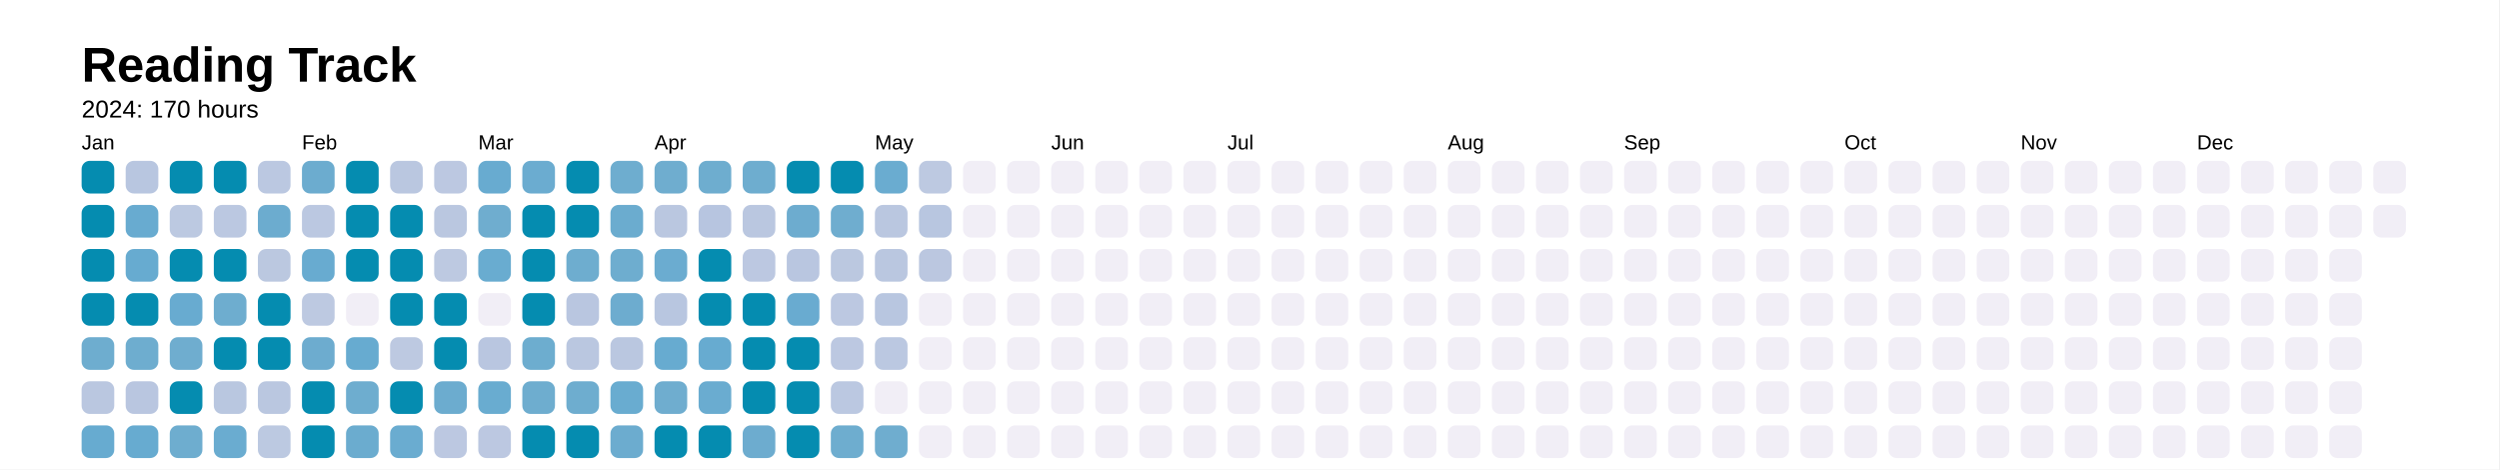
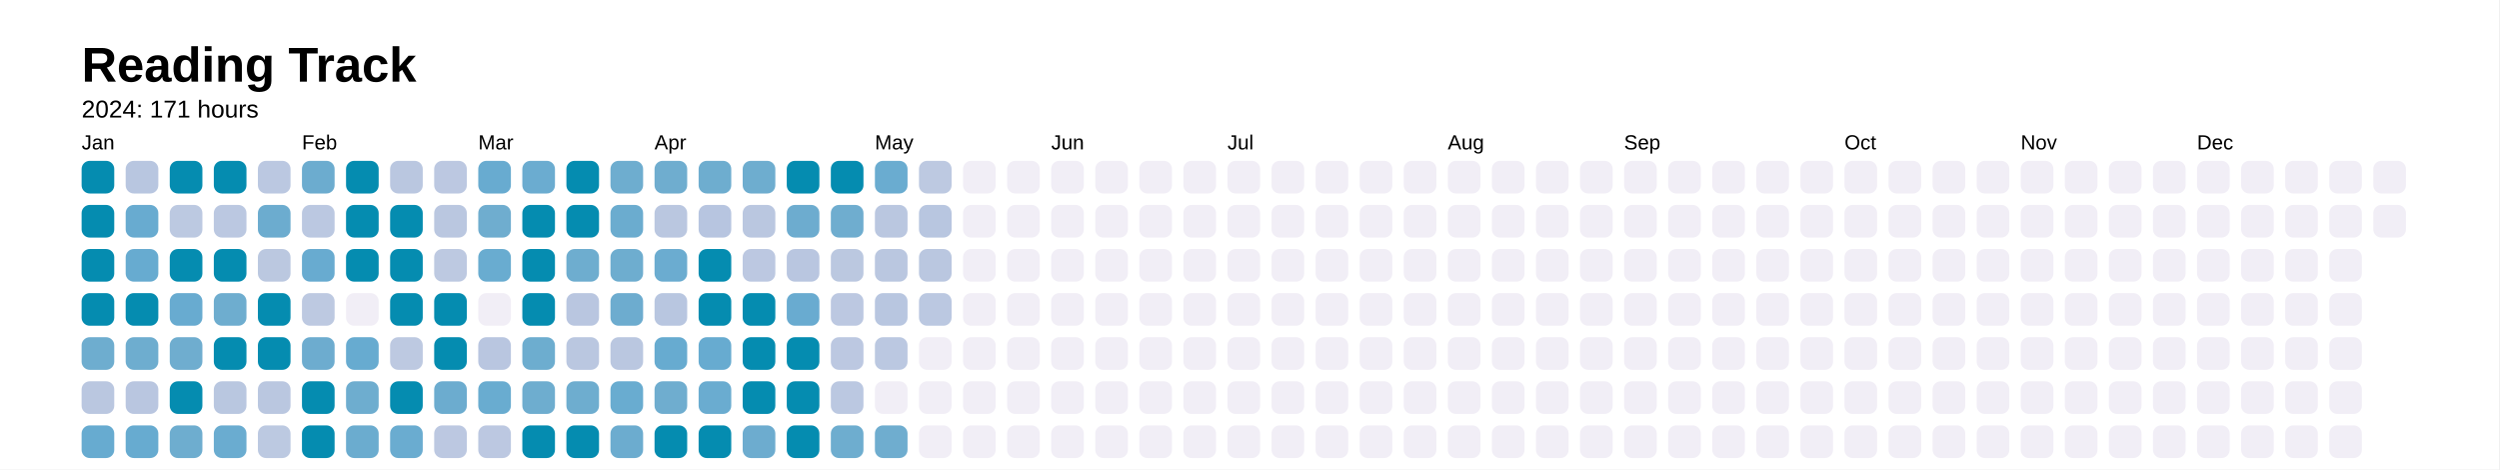
<svg xmlns="http://www.w3.org/2000/svg" baseProfile="full" height="57.5mm" version="1.1" viewBox="0,0,306.2,57.5" width="306.2mm">
  <defs />
  <rect fill="#FFFFFF" height="57.5" width="306.2" x="0" y="0" />
  <text fill="#000000" style="font-size:6px; font-family:Arial; font-weight:bold;" x="10" y="10">Reading Track</text>
-   <text fill="#000000" style="font-size:3px; font-family:Arial;" x="10" y="14.4">2024: 170 hours</text>
+   <text fill="#000000" style="font-size:3px; font-family:Arial;" x="10" y="14.4">2024: 171 hours</text>
  <text fill="#000000" style="font-size:2.5px; font-family:Arial" x="10" y="18.3">Jan</text>
  <rect fill="#058cb0" height="4" rx="1" ry="1" width="4" x="10" y="19.7" />
  <rect fill="#058cb0" height="4" rx="1" ry="1" width="4" x="10" y="25.1" />
  <rect fill="#058cb0" height="4" rx="1" ry="1" width="4" x="10" y="30.5" />
  <rect fill="#058cb0" height="4" rx="1" ry="1" width="4" x="10" y="35.9" />
  <rect fill="#6eadcf" height="4" rx="1" ry="1" width="4" x="10" y="41.3" />
  <rect fill="#bac7e0" height="4" rx="1" ry="1" width="4" x="10" y="46.7" />
  <rect fill="#67abd0" height="4" rx="1" ry="1" width="4" x="10" y="52.1" />
  <rect fill="#b8c6e0" height="4" rx="1" ry="1" width="4" x="15.4" y="19.7" />
  <rect fill="#68abd0" height="4" rx="1" ry="1" width="4" x="15.4" y="25.1" />
  <rect fill="#67abd0" height="4" rx="1" ry="1" width="4" x="15.4" y="30.5" />
  <rect fill="#058cb0" height="4" rx="1" ry="1" width="4" x="15.4" y="35.9" />
  <rect fill="#6eadcf" height="4" rx="1" ry="1" width="4" x="15.4" y="41.3" />
  <rect fill="#b9c6e0" height="4" rx="1" ry="1" width="4" x="15.4" y="46.7" />
  <rect fill="#67abd0" height="4" rx="1" ry="1" width="4" x="15.4" y="52.1" />
  <rect fill="#058cb0" height="4" rx="1" ry="1" width="4" x="20.8" y="19.7" />
  <rect fill="#bcc9e1" height="4" rx="1" ry="1" width="4" x="20.8" y="25.1" />
  <rect fill="#058cb0" height="4" rx="1" ry="1" width="4" x="20.8" y="30.5" />
  <rect fill="#68abd0" height="4" rx="1" ry="1" width="4" x="20.8" y="35.9" />
  <rect fill="#6fadcf" height="4" rx="1" ry="1" width="4" x="20.8" y="41.3" />
  <rect fill="#058cb0" height="4" rx="1" ry="1" width="4" x="20.8" y="46.7" />
  <rect fill="#6eadcf" height="4" rx="1" ry="1" width="4" x="20.8" y="52.1" />
  <rect fill="#058cb0" height="4" rx="1" ry="1" width="4" x="26.2" y="19.7" />
  <rect fill="#bbc8e1" height="4" rx="1" ry="1" width="4" x="26.2" y="25.1" />
  <rect fill="#058cb0" height="4" rx="1" ry="1" width="4" x="26.2" y="30.5" />
  <rect fill="#6eadcf" height="4" rx="1" ry="1" width="4" x="26.2" y="35.9" />
  <rect fill="#058cb0" height="4" rx="1" ry="1" width="4" x="26.2" y="41.3" />
  <rect fill="#b9c7e0" height="4" rx="1" ry="1" width="4" x="26.2" y="46.7" />
  <rect fill="#6aacd0" height="4" rx="1" ry="1" width="4" x="26.2" y="52.1" />
  <rect fill="#bbc8e1" height="4" rx="1" ry="1" width="4" x="31.6" y="19.7" />
  <rect fill="#6caccf" height="4" rx="1" ry="1" width="4" x="31.6" y="25.1" />
  <rect fill="#bbc8e0" height="4" rx="1" ry="1" width="4" x="31.6" y="30.5" />
  <rect fill="#058cb0" height="4" rx="1" ry="1" width="4" x="31.6" y="35.9" />
  <rect fill="#058cb0" height="4" rx="1" ry="1" width="4" x="31.6" y="41.3" />
  <rect fill="#bac7e0" height="4" rx="1" ry="1" width="4" x="31.6" y="46.7" />
  <rect fill="#bcc9e1" height="4" rx="1" ry="1" width="4" x="31.6" y="52.1" />
  <text fill="#000000" style="font-size:2.5px; font-family:Arial" x="37.0" y="18.3">Feb</text>
  <rect fill="#6caccf" height="4" rx="1" ry="1" width="4" x="37.0" y="19.7" />
  <rect fill="#bbc8e1" height="4" rx="1" ry="1" width="4" x="37.0" y="25.1" />
  <rect fill="#68abd0" height="4" rx="1" ry="1" width="4" x="37.0" y="30.5" />
  <rect fill="#bdc9e1" height="4" rx="1" ry="1" width="4" x="37.0" y="35.9" />
  <rect fill="#6daccf" height="4" rx="1" ry="1" width="4" x="37.0" y="41.3" />
  <rect fill="#058cb0" height="4" rx="1" ry="1" width="4" x="37.0" y="46.7" />
  <rect fill="#058cb0" height="4" rx="1" ry="1" width="4" x="37.0" y="52.1" />
  <rect fill="#058cb0" height="4" rx="1" ry="1" width="4" x="42.4" y="19.7" />
  <rect fill="#058cb0" height="4" rx="1" ry="1" width="4" x="42.4" y="25.1" />
  <rect fill="#058cb0" height="4" rx="1" ry="1" width="4" x="42.4" y="30.5" />
  <rect fill="#f1eef6" height="4" rx="1" ry="1" width="4" x="42.4" y="35.9" />
  <rect fill="#67abd0" height="4" rx="1" ry="1" width="4" x="42.4" y="41.3" />
  <rect fill="#6eadcf" height="4" rx="1" ry="1" width="4" x="42.4" y="46.7" />
  <rect fill="#6baccf" height="4" rx="1" ry="1" width="4" x="42.4" y="52.1" />
  <rect fill="#bac7e0" height="4" rx="1" ry="1" width="4" x="47.8" y="19.7" />
  <rect fill="#058cb0" height="4" rx="1" ry="1" width="4" x="47.8" y="25.1" />
  <rect fill="#058cb0" height="4" rx="1" ry="1" width="4" x="47.8" y="30.5" />
  <rect fill="#058cb0" height="4" rx="1" ry="1" width="4" x="47.8" y="35.9" />
  <rect fill="#bdc9e1" height="4" rx="1" ry="1" width="4" x="47.8" y="41.3" />
  <rect fill="#058cb0" height="4" rx="1" ry="1" width="4" x="47.8" y="46.7" />
  <rect fill="#6aacd0" height="4" rx="1" ry="1" width="4" x="47.8" y="52.1" />
  <rect fill="#bcc8e1" height="4" rx="1" ry="1" width="4" x="53.2" y="19.7" />
  <rect fill="#bac7e0" height="4" rx="1" ry="1" width="4" x="53.2" y="25.1" />
  <rect fill="#bdc9e1" height="4" rx="1" ry="1" width="4" x="53.2" y="30.5" />
  <rect fill="#058cb0" height="4" rx="1" ry="1" width="4" x="53.2" y="35.9" />
  <rect fill="#058cb0" height="4" rx="1" ry="1" width="4" x="53.2" y="41.3" />
  <rect fill="#6caccf" height="4" rx="1" ry="1" width="4" x="53.2" y="46.7" />
  <rect fill="#bcc8e1" height="4" rx="1" ry="1" width="4" x="53.2" y="52.1" />
  <text fill="#000000" style="font-size:2.5px; font-family:Arial" x="58.6" y="18.3">Mar</text>
  <rect fill="#68abd0" height="4" rx="1" ry="1" width="4" x="58.6" y="19.7" />
  <rect fill="#6fadcf" height="4" rx="1" ry="1" width="4" x="58.6" y="25.1" />
  <rect fill="#69acd0" height="4" rx="1" ry="1" width="4" x="58.6" y="30.5" />
  <rect fill="#f1eef6" height="4" rx="1" ry="1" width="4" x="58.6" y="35.9" />
  <rect fill="#b9c6e0" height="4" rx="1" ry="1" width="4" x="58.6" y="41.3" />
  <rect fill="#69acd0" height="4" rx="1" ry="1" width="4" x="58.6" y="46.7" />
  <rect fill="#bcc8e1" height="4" rx="1" ry="1" width="4" x="58.6" y="52.1" />
  <rect fill="#6bacd0" height="4" rx="1" ry="1" width="4" x="64" y="19.7" />
  <rect fill="#058cb0" height="4" rx="1" ry="1" width="4" x="64" y="25.1" />
  <rect fill="#058cb0" height="4" rx="1" ry="1" width="4" x="64" y="30.5" />
  <rect fill="#058cb0" height="4" rx="1" ry="1" width="4" x="64" y="35.9" />
  <rect fill="#6dadcf" height="4" rx="1" ry="1" width="4" x="64" y="41.3" />
  <rect fill="#6eadcf" height="4" rx="1" ry="1" width="4" x="64" y="46.7" />
  <rect fill="#058cb0" height="4" rx="1" ry="1" width="4" x="64" y="52.1" />
  <rect fill="#058cb0" height="4" rx="1" ry="1" width="4" x="69.4" y="19.7" />
  <rect fill="#058cb0" height="4" rx="1" ry="1" width="4" x="69.4" y="25.1" />
  <rect fill="#6eadcf" height="4" rx="1" ry="1" width="4" x="69.4" y="30.5" />
  <rect fill="#b9c6e0" height="4" rx="1" ry="1" width="4" x="69.4" y="35.9" />
  <rect fill="#bac7e0" height="4" rx="1" ry="1" width="4" x="69.4" y="41.3" />
  <rect fill="#6eadcf" height="4" rx="1" ry="1" width="4" x="69.4" y="46.7" />
  <rect fill="#058cb0" height="4" rx="1" ry="1" width="4" x="69.4" y="52.1" />
  <rect fill="#6eadcf" height="4" rx="1" ry="1" width="4" x="74.8" y="19.7" />
  <rect fill="#6baccf" height="4" rx="1" ry="1" width="4" x="74.8" y="25.1" />
  <rect fill="#6eadcf" height="4" rx="1" ry="1" width="4" x="74.8" y="30.5" />
  <rect fill="#6daccf" height="4" rx="1" ry="1" width="4" x="74.8" y="35.9" />
  <rect fill="#bac7e0" height="4" rx="1" ry="1" width="4" x="74.8" y="41.3" />
  <rect fill="#69acd0" height="4" rx="1" ry="1" width="4" x="74.8" y="46.7" />
  <rect fill="#6caccf" height="4" rx="1" ry="1" width="4" x="74.8" y="52.1" />
  <text fill="#000000" style="font-size:2.5px; font-family:Arial" x="80.2" y="18.3">Apr</text>
  <rect fill="#6fadcf" height="4" rx="1" ry="1" width="4" x="80.2" y="19.7" />
  <rect fill="#bac7e0" height="4" rx="1" ry="1" width="4" x="80.2" y="25.1" />
  <rect fill="#6bacd0" height="4" rx="1" ry="1" width="4" x="80.2" y="30.5" />
  <rect fill="#b8c6e0" height="4" rx="1" ry="1" width="4" x="80.2" y="35.9" />
  <rect fill="#67abd0" height="4" rx="1" ry="1" width="4" x="80.2" y="41.3" />
  <rect fill="#6fadcf" height="4" rx="1" ry="1" width="4" x="80.2" y="46.7" />
  <rect fill="#058cb0" height="4" rx="1" ry="1" width="4" x="80.2" y="52.1" />
  <rect fill="#6eadcf" height="4" rx="1" ry="1" width="4" x="85.6" y="19.7" />
  <rect fill="#b7c5e0" height="4" rx="1" ry="1" width="4" x="85.6" y="25.1" />
  <rect fill="#058cb0" height="4" rx="1" ry="1" width="4" x="85.6" y="30.5" />
  <rect fill="#058cb0" height="4" rx="1" ry="1" width="4" x="85.6" y="35.9" />
  <rect fill="#67abd0" height="4" rx="1" ry="1" width="4" x="85.6" y="41.3" />
  <rect fill="#6aacd0" height="4" rx="1" ry="1" width="4" x="85.6" y="46.7" />
  <rect fill="#058cb0" height="4" rx="1" ry="1" width="4" x="85.6" y="52.1" />
  <rect fill="#6eadcf" height="4" rx="1" ry="1" width="4" x="91" y="19.7" />
  <rect fill="#bac7e0" height="4" rx="1" ry="1" width="4" x="91" y="25.1" />
  <rect fill="#bcc8e1" height="4" rx="1" ry="1" width="4" x="91" y="30.5" />
  <rect fill="#058cb0" height="4" rx="1" ry="1" width="4" x="91" y="35.9" />
  <rect fill="#058cb0" height="4" rx="1" ry="1" width="4" x="91" y="41.3" />
  <rect fill="#058cb0" height="4" rx="1" ry="1" width="4" x="91" y="46.7" />
  <rect fill="#6daccf" height="4" rx="1" ry="1" width="4" x="91" y="52.1" />
  <rect fill="#058cb0" height="4" rx="1" ry="1" width="4" x="96.4" y="19.7" />
  <rect fill="#6daccf" height="4" rx="1" ry="1" width="4" x="96.4" y="25.1" />
  <rect fill="#b9c6e0" height="4" rx="1" ry="1" width="4" x="96.4" y="30.5" />
  <rect fill="#69abd0" height="4" rx="1" ry="1" width="4" x="96.4" y="35.9" />
  <rect fill="#058cb0" height="4" rx="1" ry="1" width="4" x="96.4" y="41.3" />
  <rect fill="#058cb0" height="4" rx="1" ry="1" width="4" x="96.4" y="46.7" />
  <rect fill="#058cb0" height="4" rx="1" ry="1" width="4" x="96.4" y="52.1" />
  <rect fill="#058cb0" height="4" rx="1" ry="1" width="4" x="101.8" y="19.7" />
  <rect fill="#6fadcf" height="4" rx="1" ry="1" width="4" x="101.8" y="25.1" />
  <rect fill="#bbc8e0" height="4" rx="1" ry="1" width="4" x="101.8" y="30.5" />
  <rect fill="#bcc8e1" height="4" rx="1" ry="1" width="4" x="101.8" y="35.9" />
  <rect fill="#bcc8e1" height="4" rx="1" ry="1" width="4" x="101.8" y="41.3" />
  <rect fill="#bbc8e1" height="4" rx="1" ry="1" width="4" x="101.8" y="46.7" />
  <rect fill="#6eadcf" height="4" rx="1" ry="1" width="4" x="101.8" y="52.1" />
  <text fill="#000000" style="font-size:2.5px; font-family:Arial" x="107.2" y="18.3">May</text>
  <rect fill="#6aacd0" height="4" rx="1" ry="1" width="4" x="107.2" y="19.7" />
  <rect fill="#bac7e0" height="4" rx="1" ry="1" width="4" x="107.2" y="25.1" />
  <rect fill="#bac7e0" height="4" rx="1" ry="1" width="4" x="107.2" y="30.5" />
  <rect fill="#b8c6e0" height="4" rx="1" ry="1" width="4" x="107.2" y="35.9" />
  <rect fill="#bbc8e1" height="4" rx="1" ry="1" width="4" x="107.2" y="41.3" />
  <rect fill="#f1eef6" height="4" rx="1" ry="1" width="4" x="107.2" y="46.7" />
  <rect fill="#6fadcf" height="4" rx="1" ry="1" width="4" x="107.2" y="52.1" />
  <rect fill="#bdc9e1" height="4" rx="1" ry="1" width="4" x="112.6" y="19.7" />
  <rect fill="#b8c6e0" height="4" rx="1" ry="1" width="4" x="112.6" y="25.1" />
-   <rect fill="#bbc7e0" height="4" rx="1" ry="1" width="4" x="112.6" y="30.5" />
-   <rect fill="#f1eef6" height="4" rx="1" ry="1" width="4" x="112.6" y="35.9" />
+   <rect fill="#bac7e0" height="4" rx="1" ry="1" width="4" x="112.6" y="30.5" />
+   <rect fill="#bbc8e1" height="4" rx="1" ry="1" width="4" x="112.6" y="35.9" />
  <rect fill="#f1eef6" height="4" rx="1" ry="1" width="4" x="112.6" y="41.3" />
  <rect fill="#f1eef6" height="4" rx="1" ry="1" width="4" x="112.6" y="46.7" />
  <rect fill="#f1eef6" height="4" rx="1" ry="1" width="4" x="112.6" y="52.1" />
  <rect fill="#f1eef6" height="4" rx="1" ry="1" width="4" x="118" y="19.7" />
  <rect fill="#f1eef6" height="4" rx="1" ry="1" width="4" x="118" y="25.1" />
  <rect fill="#f1eef6" height="4" rx="1" ry="1" width="4" x="118" y="30.5" />
  <rect fill="#f1eef6" height="4" rx="1" ry="1" width="4" x="118" y="35.9" />
  <rect fill="#f1eef6" height="4" rx="1" ry="1" width="4" x="118" y="41.3" />
  <rect fill="#f1eef6" height="4" rx="1" ry="1" width="4" x="118" y="46.7" />
  <rect fill="#f1eef6" height="4" rx="1" ry="1" width="4" x="118" y="52.1" />
  <rect fill="#f1eef6" height="4" rx="1" ry="1" width="4" x="123.4" y="19.7" />
  <rect fill="#f1eef6" height="4" rx="1" ry="1" width="4" x="123.4" y="25.1" />
  <rect fill="#f1eef6" height="4" rx="1" ry="1" width="4" x="123.4" y="30.5" />
  <rect fill="#f1eef6" height="4" rx="1" ry="1" width="4" x="123.4" y="35.9" />
  <rect fill="#f1eef6" height="4" rx="1" ry="1" width="4" x="123.4" y="41.3" />
  <rect fill="#f1eef6" height="4" rx="1" ry="1" width="4" x="123.4" y="46.7" />
  <rect fill="#f1eef6" height="4" rx="1" ry="1" width="4" x="123.4" y="52.1" />
  <text fill="#000000" style="font-size:2.5px; font-family:Arial" x="128.8" y="18.3">Jun</text>
  <rect fill="#f1eef6" height="4" rx="1" ry="1" width="4" x="128.8" y="19.7" />
  <rect fill="#f1eef6" height="4" rx="1" ry="1" width="4" x="128.8" y="25.1" />
  <rect fill="#f1eef6" height="4" rx="1" ry="1" width="4" x="128.8" y="30.5" />
  <rect fill="#f1eef6" height="4" rx="1" ry="1" width="4" x="128.8" y="35.9" />
  <rect fill="#f1eef6" height="4" rx="1" ry="1" width="4" x="128.8" y="41.3" />
  <rect fill="#f1eef6" height="4" rx="1" ry="1" width="4" x="128.8" y="46.7" />
  <rect fill="#f1eef6" height="4" rx="1" ry="1" width="4" x="128.8" y="52.1" />
  <rect fill="#f1eef6" height="4" rx="1" ry="1" width="4" x="134.2" y="19.7" />
  <rect fill="#f1eef6" height="4" rx="1" ry="1" width="4" x="134.2" y="25.1" />
  <rect fill="#f1eef6" height="4" rx="1" ry="1" width="4" x="134.2" y="30.5" />
  <rect fill="#f1eef6" height="4" rx="1" ry="1" width="4" x="134.2" y="35.9" />
  <rect fill="#f1eef6" height="4" rx="1" ry="1" width="4" x="134.2" y="41.3" />
  <rect fill="#f1eef6" height="4" rx="1" ry="1" width="4" x="134.2" y="46.7" />
  <rect fill="#f1eef6" height="4" rx="1" ry="1" width="4" x="134.2" y="52.1" />
  <rect fill="#f1eef6" height="4" rx="1" ry="1" width="4" x="139.6" y="19.7" />
  <rect fill="#f1eef6" height="4" rx="1" ry="1" width="4" x="139.6" y="25.1" />
  <rect fill="#f1eef6" height="4" rx="1" ry="1" width="4" x="139.6" y="30.5" />
  <rect fill="#f1eef6" height="4" rx="1" ry="1" width="4" x="139.6" y="35.9" />
  <rect fill="#f1eef6" height="4" rx="1" ry="1" width="4" x="139.6" y="41.3" />
  <rect fill="#f1eef6" height="4" rx="1" ry="1" width="4" x="139.6" y="46.7" />
  <rect fill="#f1eef6" height="4" rx="1" ry="1" width="4" x="139.6" y="52.1" />
  <rect fill="#f1eef6" height="4" rx="1" ry="1" width="4" x="145" y="19.7" />
  <rect fill="#f1eef6" height="4" rx="1" ry="1" width="4" x="145" y="25.1" />
  <rect fill="#f1eef6" height="4" rx="1" ry="1" width="4" x="145" y="30.5" />
  <rect fill="#f1eef6" height="4" rx="1" ry="1" width="4" x="145" y="35.9" />
  <rect fill="#f1eef6" height="4" rx="1" ry="1" width="4" x="145" y="41.3" />
  <rect fill="#f1eef6" height="4" rx="1" ry="1" width="4" x="145" y="46.7" />
  <rect fill="#f1eef6" height="4" rx="1" ry="1" width="4" x="145" y="52.1" />
  <text fill="#000000" style="font-size:2.5px; font-family:Arial" x="150.4" y="18.3">Jul</text>
  <rect fill="#f1eef6" height="4" rx="1" ry="1" width="4" x="150.4" y="19.7" />
  <rect fill="#f1eef6" height="4" rx="1" ry="1" width="4" x="150.4" y="25.1" />
  <rect fill="#f1eef6" height="4" rx="1" ry="1" width="4" x="150.4" y="30.5" />
  <rect fill="#f1eef6" height="4" rx="1" ry="1" width="4" x="150.4" y="35.9" />
  <rect fill="#f1eef6" height="4" rx="1" ry="1" width="4" x="150.4" y="41.3" />
  <rect fill="#f1eef6" height="4" rx="1" ry="1" width="4" x="150.4" y="46.7" />
  <rect fill="#f1eef6" height="4" rx="1" ry="1" width="4" x="150.4" y="52.1" />
  <rect fill="#f1eef6" height="4" rx="1" ry="1" width="4" x="155.8" y="19.7" />
  <rect fill="#f1eef6" height="4" rx="1" ry="1" width="4" x="155.8" y="25.1" />
  <rect fill="#f1eef6" height="4" rx="1" ry="1" width="4" x="155.8" y="30.5" />
  <rect fill="#f1eef6" height="4" rx="1" ry="1" width="4" x="155.8" y="35.9" />
  <rect fill="#f1eef6" height="4" rx="1" ry="1" width="4" x="155.8" y="41.3" />
  <rect fill="#f1eef6" height="4" rx="1" ry="1" width="4" x="155.8" y="46.7" />
  <rect fill="#f1eef6" height="4" rx="1" ry="1" width="4" x="155.8" y="52.1" />
  <rect fill="#f1eef6" height="4" rx="1" ry="1" width="4" x="161.2" y="19.7" />
  <rect fill="#f1eef6" height="4" rx="1" ry="1" width="4" x="161.2" y="25.1" />
  <rect fill="#f1eef6" height="4" rx="1" ry="1" width="4" x="161.2" y="30.5" />
  <rect fill="#f1eef6" height="4" rx="1" ry="1" width="4" x="161.2" y="35.9" />
  <rect fill="#f1eef6" height="4" rx="1" ry="1" width="4" x="161.2" y="41.3" />
  <rect fill="#f1eef6" height="4" rx="1" ry="1" width="4" x="161.2" y="46.7" />
  <rect fill="#f1eef6" height="4" rx="1" ry="1" width="4" x="161.2" y="52.1" />
  <rect fill="#f1eef6" height="4" rx="1" ry="1" width="4" x="166.6" y="19.7" />
  <rect fill="#f1eef6" height="4" rx="1" ry="1" width="4" x="166.6" y="25.1" />
  <rect fill="#f1eef6" height="4" rx="1" ry="1" width="4" x="166.6" y="30.5" />
  <rect fill="#f1eef6" height="4" rx="1" ry="1" width="4" x="166.6" y="35.9" />
  <rect fill="#f1eef6" height="4" rx="1" ry="1" width="4" x="166.6" y="41.3" />
  <rect fill="#f1eef6" height="4" rx="1" ry="1" width="4" x="166.6" y="46.7" />
  <rect fill="#f1eef6" height="4" rx="1" ry="1" width="4" x="166.6" y="52.1" />
  <rect fill="#f1eef6" height="4" rx="1" ry="1" width="4" x="172" y="19.7" />
  <rect fill="#f1eef6" height="4" rx="1" ry="1" width="4" x="172" y="25.1" />
  <rect fill="#f1eef6" height="4" rx="1" ry="1" width="4" x="172" y="30.5" />
  <rect fill="#f1eef6" height="4" rx="1" ry="1" width="4" x="172" y="35.9" />
  <rect fill="#f1eef6" height="4" rx="1" ry="1" width="4" x="172" y="41.3" />
  <rect fill="#f1eef6" height="4" rx="1" ry="1" width="4" x="172" y="46.7" />
  <rect fill="#f1eef6" height="4" rx="1" ry="1" width="4" x="172" y="52.1" />
  <text fill="#000000" style="font-size:2.5px; font-family:Arial" x="177.4" y="18.3">Aug</text>
  <rect fill="#f1eef6" height="4" rx="1" ry="1" width="4" x="177.4" y="19.7" />
  <rect fill="#f1eef6" height="4" rx="1" ry="1" width="4" x="177.4" y="25.1" />
  <rect fill="#f1eef6" height="4" rx="1" ry="1" width="4" x="177.4" y="30.5" />
  <rect fill="#f1eef6" height="4" rx="1" ry="1" width="4" x="177.4" y="35.9" />
  <rect fill="#f1eef6" height="4" rx="1" ry="1" width="4" x="177.4" y="41.3" />
  <rect fill="#f1eef6" height="4" rx="1" ry="1" width="4" x="177.4" y="46.7" />
  <rect fill="#f1eef6" height="4" rx="1" ry="1" width="4" x="177.4" y="52.1" />
  <rect fill="#f1eef6" height="4" rx="1" ry="1" width="4" x="182.8" y="19.7" />
  <rect fill="#f1eef6" height="4" rx="1" ry="1" width="4" x="182.8" y="25.1" />
  <rect fill="#f1eef6" height="4" rx="1" ry="1" width="4" x="182.8" y="30.5" />
  <rect fill="#f1eef6" height="4" rx="1" ry="1" width="4" x="182.8" y="35.9" />
  <rect fill="#f1eef6" height="4" rx="1" ry="1" width="4" x="182.8" y="41.3" />
  <rect fill="#f1eef6" height="4" rx="1" ry="1" width="4" x="182.8" y="46.7" />
  <rect fill="#f1eef6" height="4" rx="1" ry="1" width="4" x="182.8" y="52.1" />
  <rect fill="#f1eef6" height="4" rx="1" ry="1" width="4" x="188.2" y="19.7" />
  <rect fill="#f1eef6" height="4" rx="1" ry="1" width="4" x="188.2" y="25.1" />
  <rect fill="#f1eef6" height="4" rx="1" ry="1" width="4" x="188.2" y="30.5" />
  <rect fill="#f1eef6" height="4" rx="1" ry="1" width="4" x="188.2" y="35.9" />
  <rect fill="#f1eef6" height="4" rx="1" ry="1" width="4" x="188.2" y="41.3" />
  <rect fill="#f1eef6" height="4" rx="1" ry="1" width="4" x="188.2" y="46.7" />
  <rect fill="#f1eef6" height="4" rx="1" ry="1" width="4" x="188.2" y="52.1" />
  <rect fill="#f1eef6" height="4" rx="1" ry="1" width="4" x="193.6" y="19.7" />
  <rect fill="#f1eef6" height="4" rx="1" ry="1" width="4" x="193.6" y="25.1" />
  <rect fill="#f1eef6" height="4" rx="1" ry="1" width="4" x="193.6" y="30.5" />
  <rect fill="#f1eef6" height="4" rx="1" ry="1" width="4" x="193.6" y="35.9" />
  <rect fill="#f1eef6" height="4" rx="1" ry="1" width="4" x="193.6" y="41.3" />
  <rect fill="#f1eef6" height="4" rx="1" ry="1" width="4" x="193.6" y="46.7" />
  <rect fill="#f1eef6" height="4" rx="1" ry="1" width="4" x="193.6" y="52.1" />
  <text fill="#000000" style="font-size:2.5px; font-family:Arial" x="199" y="18.3">Sep</text>
  <rect fill="#f1eef6" height="4" rx="1" ry="1" width="4" x="199" y="19.7" />
  <rect fill="#f1eef6" height="4" rx="1" ry="1" width="4" x="199" y="25.1" />
  <rect fill="#f1eef6" height="4" rx="1" ry="1" width="4" x="199" y="30.5" />
  <rect fill="#f1eef6" height="4" rx="1" ry="1" width="4" x="199" y="35.9" />
  <rect fill="#f1eef6" height="4" rx="1" ry="1" width="4" x="199" y="41.3" />
  <rect fill="#f1eef6" height="4" rx="1" ry="1" width="4" x="199" y="46.7" />
  <rect fill="#f1eef6" height="4" rx="1" ry="1" width="4" x="199" y="52.1" />
  <rect fill="#f1eef6" height="4" rx="1" ry="1" width="4" x="204.4" y="19.7" />
  <rect fill="#f1eef6" height="4" rx="1" ry="1" width="4" x="204.4" y="25.1" />
  <rect fill="#f1eef6" height="4" rx="1" ry="1" width="4" x="204.4" y="30.5" />
  <rect fill="#f1eef6" height="4" rx="1" ry="1" width="4" x="204.4" y="35.9" />
  <rect fill="#f1eef6" height="4" rx="1" ry="1" width="4" x="204.4" y="41.3" />
  <rect fill="#f1eef6" height="4" rx="1" ry="1" width="4" x="204.4" y="46.7" />
  <rect fill="#f1eef6" height="4" rx="1" ry="1" width="4" x="204.4" y="52.1" />
  <rect fill="#f1eef6" height="4" rx="1" ry="1" width="4" x="209.8" y="19.7" />
  <rect fill="#f1eef6" height="4" rx="1" ry="1" width="4" x="209.8" y="25.1" />
  <rect fill="#f1eef6" height="4" rx="1" ry="1" width="4" x="209.8" y="30.5" />
  <rect fill="#f1eef6" height="4" rx="1" ry="1" width="4" x="209.8" y="35.9" />
  <rect fill="#f1eef6" height="4" rx="1" ry="1" width="4" x="209.8" y="41.3" />
  <rect fill="#f1eef6" height="4" rx="1" ry="1" width="4" x="209.8" y="46.7" />
  <rect fill="#f1eef6" height="4" rx="1" ry="1" width="4" x="209.8" y="52.1" />
  <rect fill="#f1eef6" height="4" rx="1" ry="1" width="4" x="215.2" y="19.7" />
  <rect fill="#f1eef6" height="4" rx="1" ry="1" width="4" x="215.2" y="25.1" />
  <rect fill="#f1eef6" height="4" rx="1" ry="1" width="4" x="215.2" y="30.5" />
  <rect fill="#f1eef6" height="4" rx="1" ry="1" width="4" x="215.2" y="35.9" />
  <rect fill="#f1eef6" height="4" rx="1" ry="1" width="4" x="215.2" y="41.3" />
  <rect fill="#f1eef6" height="4" rx="1" ry="1" width="4" x="215.2" y="46.7" />
  <rect fill="#f1eef6" height="4" rx="1" ry="1" width="4" x="215.2" y="52.1" />
  <rect fill="#f1eef6" height="4" rx="1" ry="1" width="4" x="220.6" y="19.7" />
  <rect fill="#f1eef6" height="4" rx="1" ry="1" width="4" x="220.6" y="25.1" />
  <rect fill="#f1eef6" height="4" rx="1" ry="1" width="4" x="220.6" y="30.5" />
  <rect fill="#f1eef6" height="4" rx="1" ry="1" width="4" x="220.6" y="35.9" />
  <rect fill="#f1eef6" height="4" rx="1" ry="1" width="4" x="220.6" y="41.3" />
  <rect fill="#f1eef6" height="4" rx="1" ry="1" width="4" x="220.6" y="46.7" />
  <rect fill="#f1eef6" height="4" rx="1" ry="1" width="4" x="220.6" y="52.1" />
  <text fill="#000000" style="font-size:2.5px; font-family:Arial" x="226" y="18.3">Oct</text>
  <rect fill="#f1eef6" height="4" rx="1" ry="1" width="4" x="226" y="19.7" />
  <rect fill="#f1eef6" height="4" rx="1" ry="1" width="4" x="226" y="25.1" />
  <rect fill="#f1eef6" height="4" rx="1" ry="1" width="4" x="226" y="30.5" />
  <rect fill="#f1eef6" height="4" rx="1" ry="1" width="4" x="226" y="35.9" />
  <rect fill="#f1eef6" height="4" rx="1" ry="1" width="4" x="226" y="41.3" />
  <rect fill="#f1eef6" height="4" rx="1" ry="1" width="4" x="226" y="46.7" />
  <rect fill="#f1eef6" height="4" rx="1" ry="1" width="4" x="226" y="52.1" />
  <rect fill="#f1eef6" height="4" rx="1" ry="1" width="4" x="231.4" y="19.7" />
  <rect fill="#f1eef6" height="4" rx="1" ry="1" width="4" x="231.4" y="25.1" />
  <rect fill="#f1eef6" height="4" rx="1" ry="1" width="4" x="231.4" y="30.5" />
  <rect fill="#f1eef6" height="4" rx="1" ry="1" width="4" x="231.4" y="35.9" />
  <rect fill="#f1eef6" height="4" rx="1" ry="1" width="4" x="231.4" y="41.3" />
  <rect fill="#f1eef6" height="4" rx="1" ry="1" width="4" x="231.4" y="46.7" />
  <rect fill="#f1eef6" height="4" rx="1" ry="1" width="4" x="231.4" y="52.1" />
  <rect fill="#f1eef6" height="4" rx="1" ry="1" width="4" x="236.8" y="19.7" />
  <rect fill="#f1eef6" height="4" rx="1" ry="1" width="4" x="236.8" y="25.1" />
  <rect fill="#f1eef6" height="4" rx="1" ry="1" width="4" x="236.8" y="30.5" />
  <rect fill="#f1eef6" height="4" rx="1" ry="1" width="4" x="236.8" y="35.9" />
  <rect fill="#f1eef6" height="4" rx="1" ry="1" width="4" x="236.8" y="41.3" />
  <rect fill="#f1eef6" height="4" rx="1" ry="1" width="4" x="236.8" y="46.7" />
  <rect fill="#f1eef6" height="4" rx="1" ry="1" width="4" x="236.8" y="52.1" />
  <rect fill="#f1eef6" height="4" rx="1" ry="1" width="4" x="242.2" y="19.7" />
  <rect fill="#f1eef6" height="4" rx="1" ry="1" width="4" x="242.2" y="25.1" />
  <rect fill="#f1eef6" height="4" rx="1" ry="1" width="4" x="242.2" y="30.5" />
  <rect fill="#f1eef6" height="4" rx="1" ry="1" width="4" x="242.2" y="35.9" />
  <rect fill="#f1eef6" height="4" rx="1" ry="1" width="4" x="242.2" y="41.3" />
  <rect fill="#f1eef6" height="4" rx="1" ry="1" width="4" x="242.2" y="46.7" />
  <rect fill="#f1eef6" height="4" rx="1" ry="1" width="4" x="242.2" y="52.1" />
  <text fill="#000000" style="font-size:2.5px; font-family:Arial" x="247.6" y="18.3">Nov</text>
  <rect fill="#f1eef6" height="4" rx="1" ry="1" width="4" x="247.6" y="19.7" />
  <rect fill="#f1eef6" height="4" rx="1" ry="1" width="4" x="247.6" y="25.1" />
  <rect fill="#f1eef6" height="4" rx="1" ry="1" width="4" x="247.6" y="30.5" />
  <rect fill="#f1eef6" height="4" rx="1" ry="1" width="4" x="247.6" y="35.9" />
  <rect fill="#f1eef6" height="4" rx="1" ry="1" width="4" x="247.6" y="41.3" />
  <rect fill="#f1eef6" height="4" rx="1" ry="1" width="4" x="247.6" y="46.7" />
  <rect fill="#f1eef6" height="4" rx="1" ry="1" width="4" x="247.6" y="52.1" />
  <rect fill="#f1eef6" height="4" rx="1" ry="1" width="4" x="253" y="19.7" />
  <rect fill="#f1eef6" height="4" rx="1" ry="1" width="4" x="253" y="25.1" />
  <rect fill="#f1eef6" height="4" rx="1" ry="1" width="4" x="253" y="30.5" />
  <rect fill="#f1eef6" height="4" rx="1" ry="1" width="4" x="253" y="35.9" />
  <rect fill="#f1eef6" height="4" rx="1" ry="1" width="4" x="253" y="41.3" />
  <rect fill="#f1eef6" height="4" rx="1" ry="1" width="4" x="253" y="46.7" />
  <rect fill="#f1eef6" height="4" rx="1" ry="1" width="4" x="253" y="52.1" />
  <rect fill="#f1eef6" height="4" rx="1" ry="1" width="4" x="258.4" y="19.7" />
  <rect fill="#f1eef6" height="4" rx="1" ry="1" width="4" x="258.4" y="25.1" />
  <rect fill="#f1eef6" height="4" rx="1" ry="1" width="4" x="258.4" y="30.5" />
  <rect fill="#f1eef6" height="4" rx="1" ry="1" width="4" x="258.4" y="35.9" />
  <rect fill="#f1eef6" height="4" rx="1" ry="1" width="4" x="258.4" y="41.3" />
  <rect fill="#f1eef6" height="4" rx="1" ry="1" width="4" x="258.4" y="46.7" />
  <rect fill="#f1eef6" height="4" rx="1" ry="1" width="4" x="258.4" y="52.1" />
  <rect fill="#f1eef6" height="4" rx="1" ry="1" width="4" x="263.8" y="19.7" />
  <rect fill="#f1eef6" height="4" rx="1" ry="1" width="4" x="263.8" y="25.1" />
  <rect fill="#f1eef6" height="4" rx="1" ry="1" width="4" x="263.8" y="30.5" />
  <rect fill="#f1eef6" height="4" rx="1" ry="1" width="4" x="263.8" y="35.9" />
  <rect fill="#f1eef6" height="4" rx="1" ry="1" width="4" x="263.8" y="41.3" />
  <rect fill="#f1eef6" height="4" rx="1" ry="1" width="4" x="263.8" y="46.7" />
  <rect fill="#f1eef6" height="4" rx="1" ry="1" width="4" x="263.8" y="52.1" />
  <text fill="#000000" style="font-size:2.5px; font-family:Arial" x="269.2" y="18.3">Dec</text>
  <rect fill="#f1eef6" height="4" rx="1" ry="1" width="4" x="269.2" y="19.7" />
  <rect fill="#f1eef6" height="4" rx="1" ry="1" width="4" x="269.2" y="25.1" />
  <rect fill="#f1eef6" height="4" rx="1" ry="1" width="4" x="269.2" y="30.5" />
  <rect fill="#f1eef6" height="4" rx="1" ry="1" width="4" x="269.2" y="35.9" />
  <rect fill="#f1eef6" height="4" rx="1" ry="1" width="4" x="269.2" y="41.3" />
  <rect fill="#f1eef6" height="4" rx="1" ry="1" width="4" x="269.2" y="46.7" />
  <rect fill="#f1eef6" height="4" rx="1" ry="1" width="4" x="269.2" y="52.1" />
  <rect fill="#f1eef6" height="4" rx="1" ry="1" width="4" x="274.6" y="19.7" />
  <rect fill="#f1eef6" height="4" rx="1" ry="1" width="4" x="274.6" y="25.1" />
  <rect fill="#f1eef6" height="4" rx="1" ry="1" width="4" x="274.6" y="30.5" />
  <rect fill="#f1eef6" height="4" rx="1" ry="1" width="4" x="274.6" y="35.9" />
  <rect fill="#f1eef6" height="4" rx="1" ry="1" width="4" x="274.6" y="41.3" />
  <rect fill="#f1eef6" height="4" rx="1" ry="1" width="4" x="274.6" y="46.7" />
  <rect fill="#f1eef6" height="4" rx="1" ry="1" width="4" x="274.6" y="52.1" />
  <rect fill="#f1eef6" height="4" rx="1" ry="1" width="4" x="280" y="19.7" />
  <rect fill="#f1eef6" height="4" rx="1" ry="1" width="4" x="280" y="25.1" />
  <rect fill="#f1eef6" height="4" rx="1" ry="1" width="4" x="280" y="30.5" />
  <rect fill="#f1eef6" height="4" rx="1" ry="1" width="4" x="280" y="35.9" />
  <rect fill="#f1eef6" height="4" rx="1" ry="1" width="4" x="280" y="41.3" />
  <rect fill="#f1eef6" height="4" rx="1" ry="1" width="4" x="280" y="46.7" />
  <rect fill="#f1eef6" height="4" rx="1" ry="1" width="4" x="280" y="52.1" />
  <rect fill="#f1eef6" height="4" rx="1" ry="1" width="4" x="285.4" y="19.7" />
  <rect fill="#f1eef6" height="4" rx="1" ry="1" width="4" x="285.4" y="25.1" />
  <rect fill="#f1eef6" height="4" rx="1" ry="1" width="4" x="285.4" y="30.5" />
  <rect fill="#f1eef6" height="4" rx="1" ry="1" width="4" x="285.4" y="35.9" />
  <rect fill="#f1eef6" height="4" rx="1" ry="1" width="4" x="285.4" y="41.3" />
  <rect fill="#f1eef6" height="4" rx="1" ry="1" width="4" x="285.4" y="46.7" />
  <rect fill="#f1eef6" height="4" rx="1" ry="1" width="4" x="285.4" y="52.1" />
  <rect fill="#f1eef6" height="4" rx="1" ry="1" width="4" x="290.8" y="19.7" />
  <rect fill="#f1eef6" height="4" rx="1" ry="1" width="4" x="290.8" y="25.1" />
</svg>
